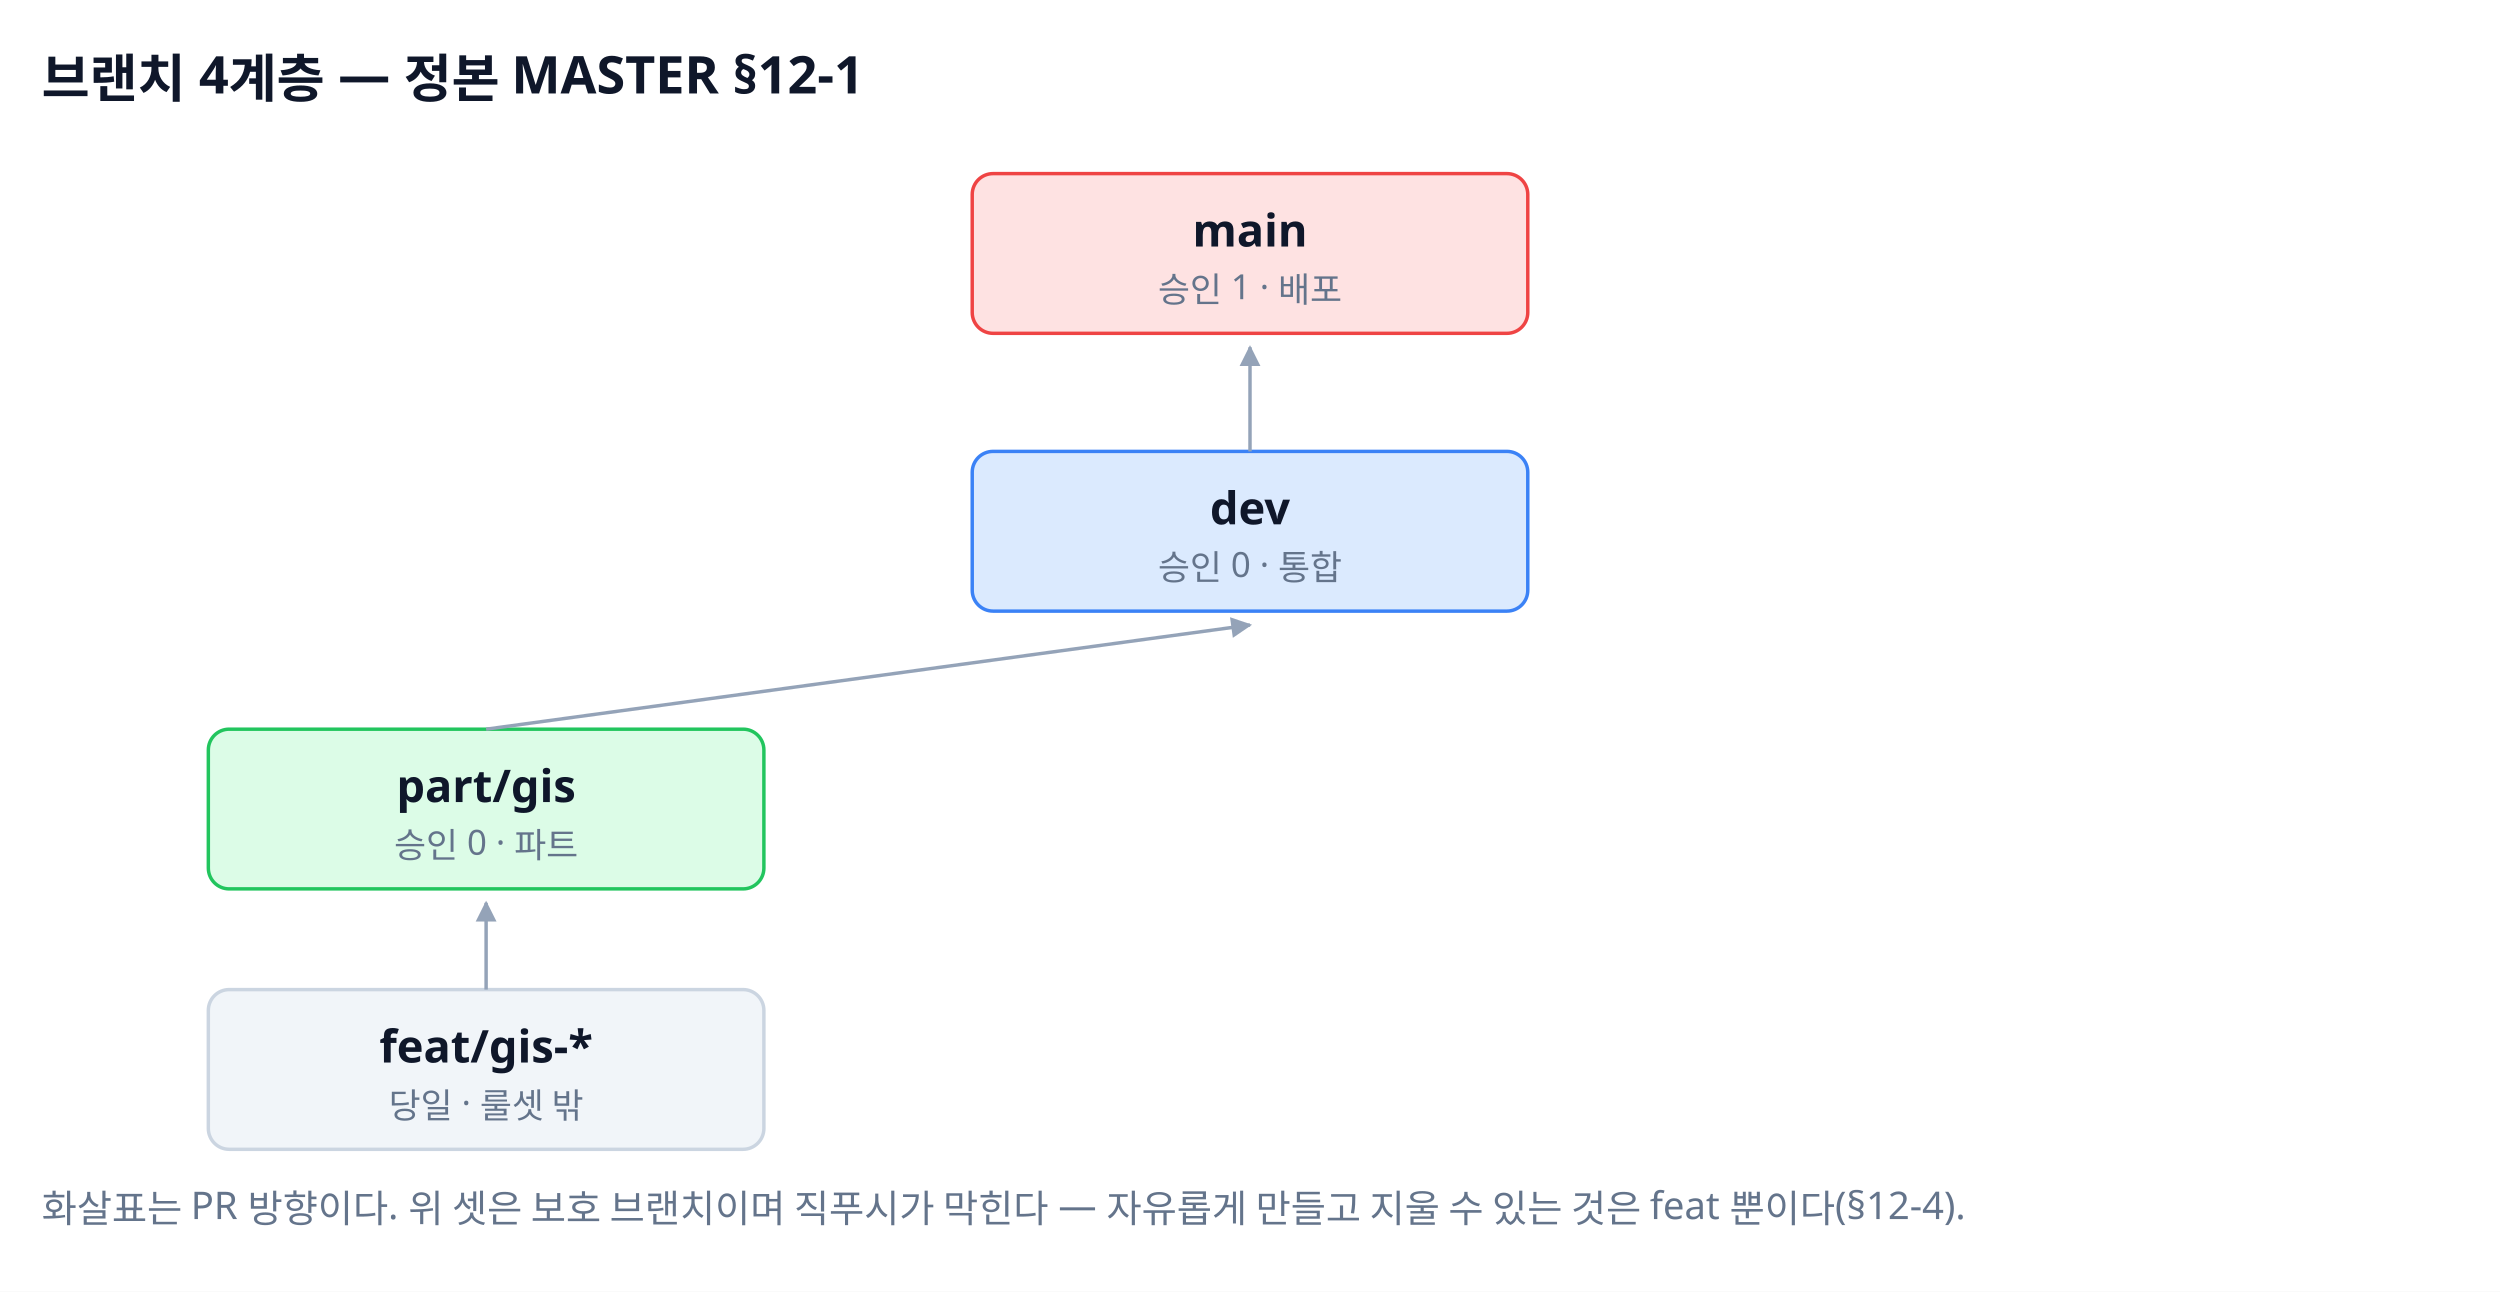
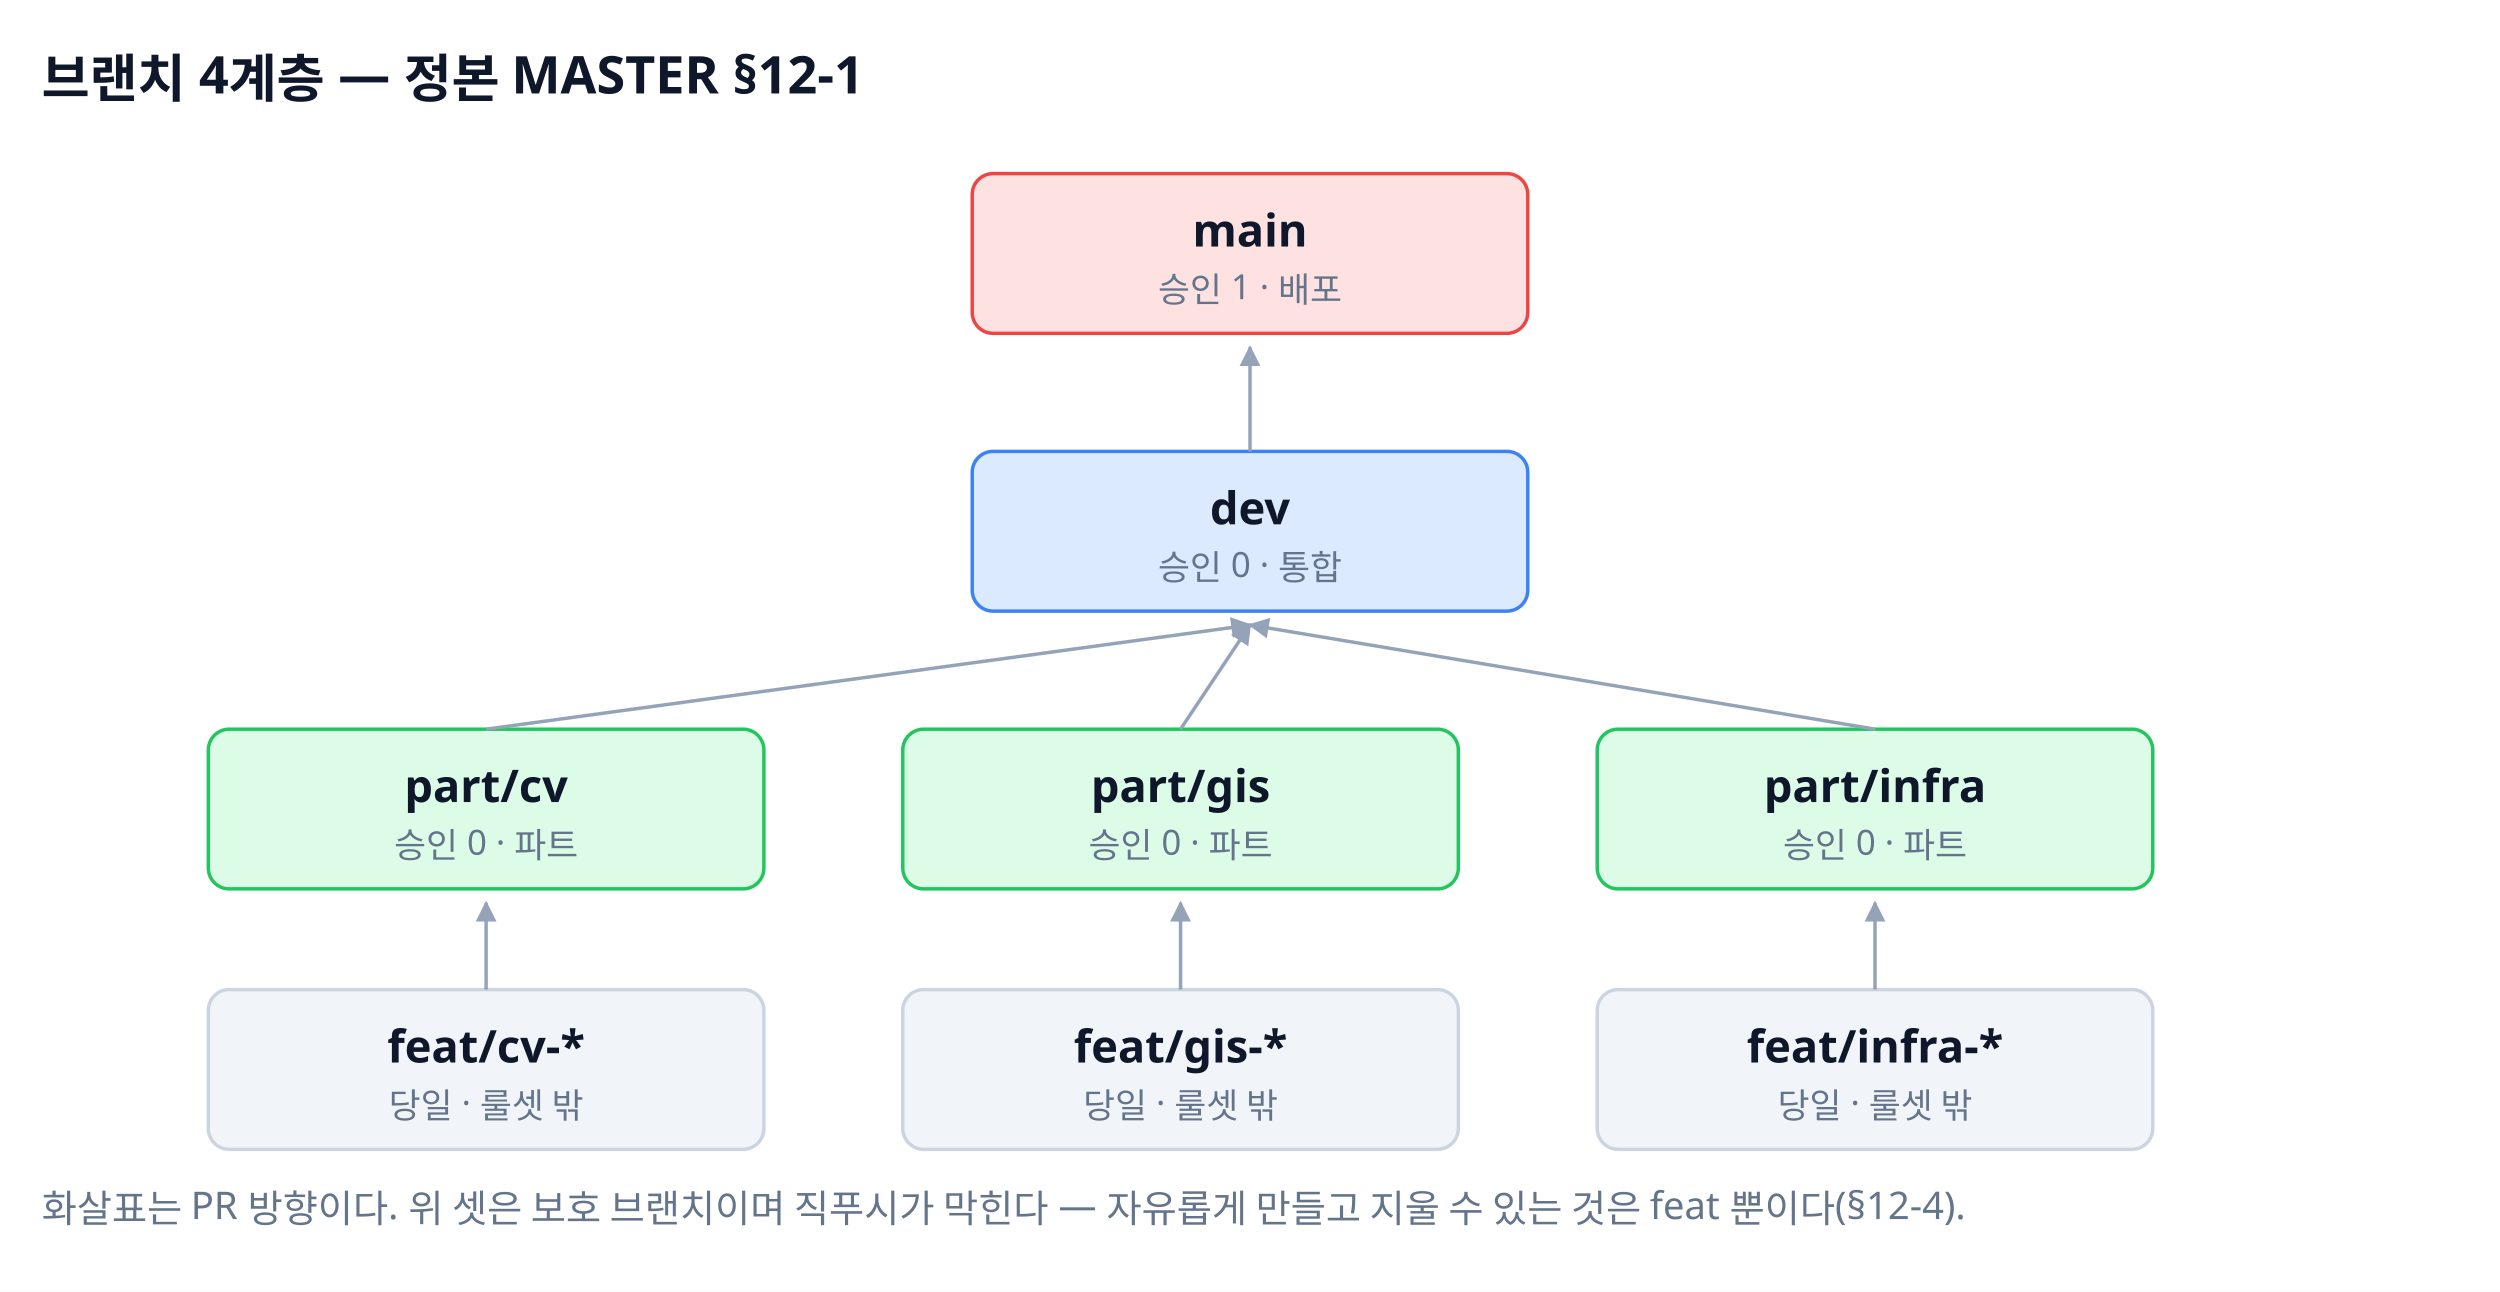
<svg xmlns="http://www.w3.org/2000/svg" viewBox="0 0 720 372" width="720" height="372" font-family="Pretendard, system-ui, sans-serif">
  <rect width="720" height="372" fill="#fff" />
  <defs>
    <marker id="a" viewBox="0 0 10 10" refX="9" refY="5" markerWidth="6" markerHeight="6" orient="auto">
      <path d="M0 0 L10 5 L0 10 z" fill="#94a3b8" />
    </marker>
  </defs>
  <text x="12" y="28" font-size="15" font-weight="700" fill="#0f172a">브랜치 4계층 — 정본 MASTER §12-1</text>
  <rect x="280" y="50" width="160" height="46" rx="6" fill="#fee2e2" stroke="#ef4444" />
  <text x="360.0" y="71" font-size="13" font-weight="700" fill="#0f172a" text-anchor="middle">main</text>
  <text x="360.0" y="87" font-size="10" fill="#64748b" text-anchor="middle">승인 1 · 배포</text>
  <rect x="280" y="130" width="160" height="46" rx="6" fill="#dbeafe" stroke="#3b82f6" />
  <text x="360.0" y="151" font-size="13" font-weight="700" fill="#0f172a" text-anchor="middle">dev</text>
  <text x="360.0" y="167" font-size="10" fill="#64748b" text-anchor="middle">승인 0 · 통합</text>
  <path d="M360 130 L360 100" stroke="#94a3b8" fill="none" marker-end="url(#a)" />
  <rect x="60" y="210" width="160" height="46" rx="6" fill="#dcfce7" stroke="#22c55e" />
-   <text x="140.0" y="231" font-size="13" font-weight="700" fill="#0f172a" text-anchor="middle">part/gis</text>
+   <text x="140.0" y="231" font-size="13" font-weight="700" fill="#0f172a" text-anchor="middle">part/cv</text>
  <text x="140.0" y="247" font-size="10" fill="#64748b" text-anchor="middle">승인 0 · 파트</text>
  <path d="M140 210 L360 180" stroke="#94a3b8" fill="none" marker-end="url(#a)" />
  <rect x="60" y="285" width="160" height="46" rx="6" fill="#f1f5f9" stroke="#cbd5e1" />
-   <text x="140.0" y="306" font-size="13" font-weight="700" fill="#0f172a" text-anchor="middle">feat/gis-*</text>
+   <text x="140.0" y="306" font-size="13" font-weight="700" fill="#0f172a" text-anchor="middle">feat/cv-*</text>
  <text x="140.0" y="322" font-size="10" fill="#64748b" text-anchor="middle">당일 · 룰셋 밖</text>
  <path d="M140 285 L140 260" stroke="#94a3b8" fill="none" marker-end="url(#a)" />
+   <rect x="260" y="210" width="160" height="46" rx="6" fill="#dcfce7" stroke="#22c55e" />
+   <text x="340.0" y="231" font-size="13" font-weight="700" fill="#0f172a" text-anchor="middle">part/gis</text>
+   <text x="340.0" y="247" font-size="10" fill="#64748b" text-anchor="middle">승인 0 · 파트</text>
+   <path d="M340 210 L360 180" stroke="#94a3b8" fill="none" marker-end="url(#a)" />
+   <rect x="260" y="285" width="160" height="46" rx="6" fill="#f1f5f9" stroke="#cbd5e1" />
+   <text x="340.0" y="306" font-size="13" font-weight="700" fill="#0f172a" text-anchor="middle">feat/gis-*</text>
+   <text x="340.0" y="322" font-size="10" fill="#64748b" text-anchor="middle">당일 · 룰셋 밖</text>
+   <path d="M340 285 L340 260" stroke="#94a3b8" fill="none" marker-end="url(#a)" />
+   <rect x="460" y="210" width="160" height="46" rx="6" fill="#dcfce7" stroke="#22c55e" />
+   <text x="540.0" y="231" font-size="13" font-weight="700" fill="#0f172a" text-anchor="middle">part/infra</text>
+   <text x="540.0" y="247" font-size="10" fill="#64748b" text-anchor="middle">승인 0 · 파트</text>
+   <path d="M540 210 L360 180" stroke="#94a3b8" fill="none" marker-end="url(#a)" />
+   <rect x="460" y="285" width="160" height="46" rx="6" fill="#f1f5f9" stroke="#cbd5e1" />
+   <text x="540.0" y="306" font-size="13" font-weight="700" fill="#0f172a" text-anchor="middle">feat/infra-*</text>
+   <text x="540.0" y="322" font-size="10" fill="#64748b" text-anchor="middle">당일 · 룰셋 밖</text>
+   <path d="M540 285 L540 260" stroke="#94a3b8" fill="none" marker-end="url(#a)" />
  <text x="12" y="352" font-size="11" fill="#64748b">화살표는 PR 방향이다. 위 셋은 보호 브랜치이며 직푸시가 막힌다 — 자유롭게 만들고 지울 수 있는 것은 feat 뿐이다(§12-4).</text>
</svg>
